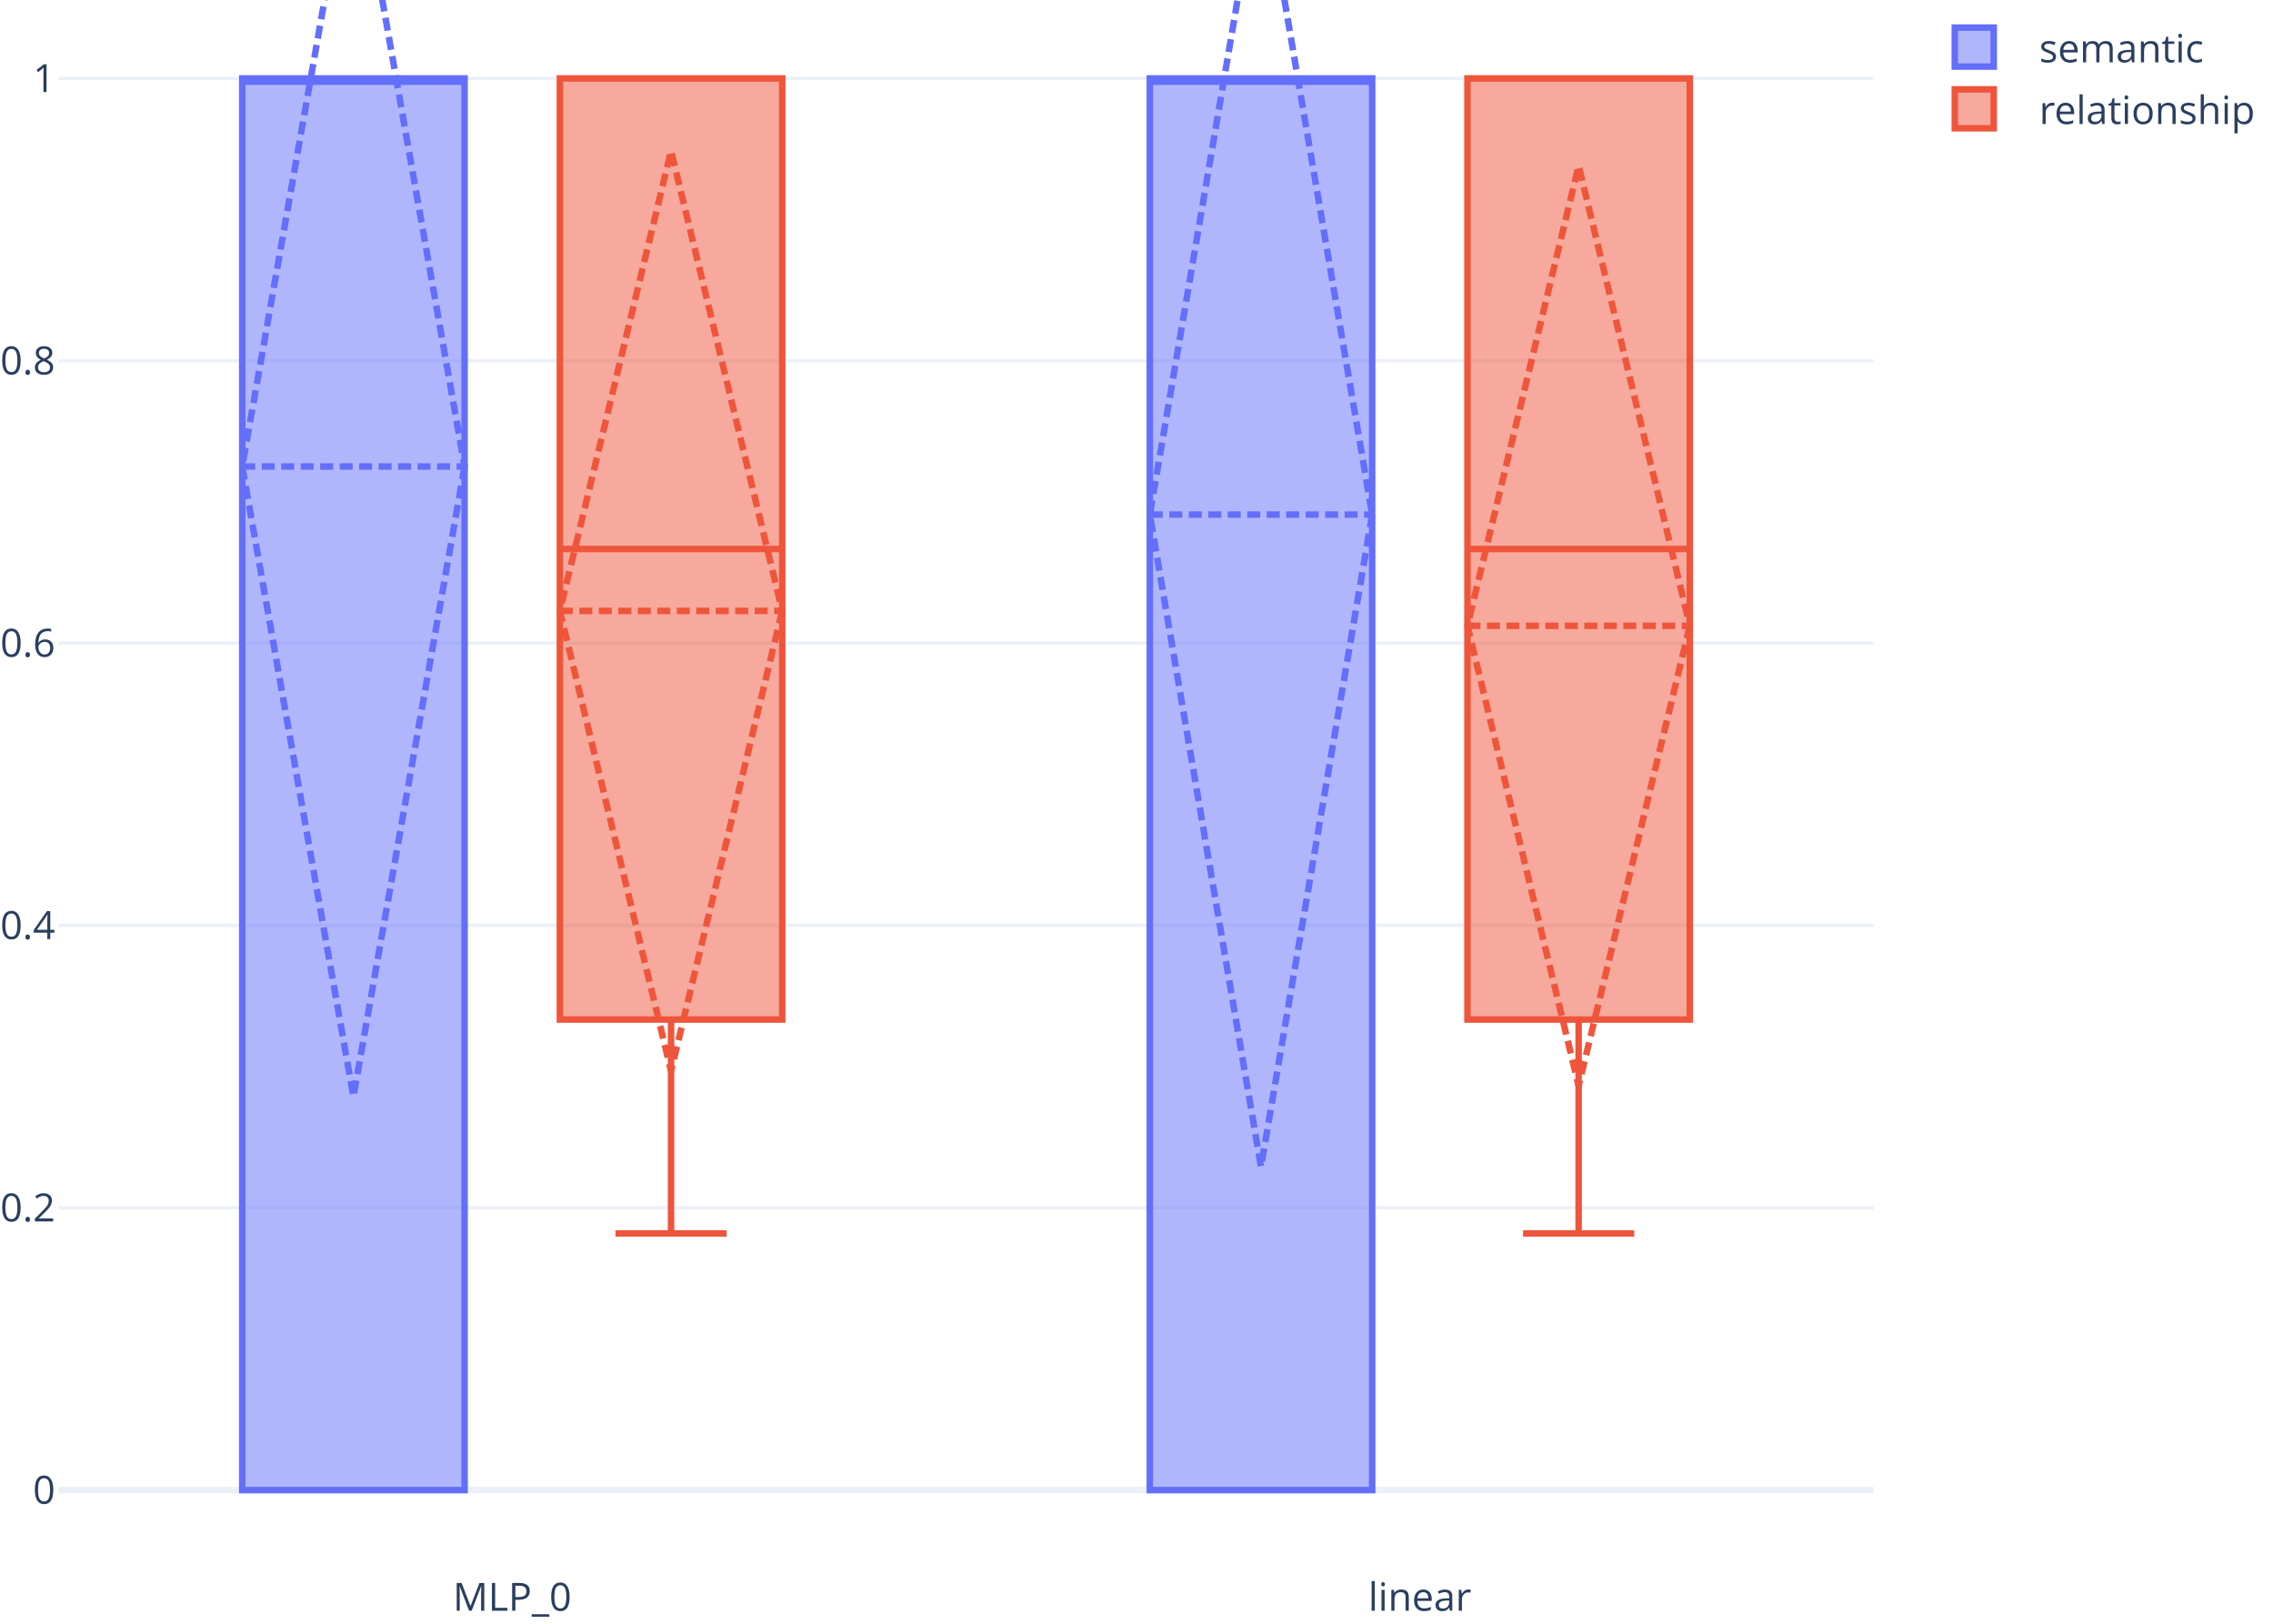
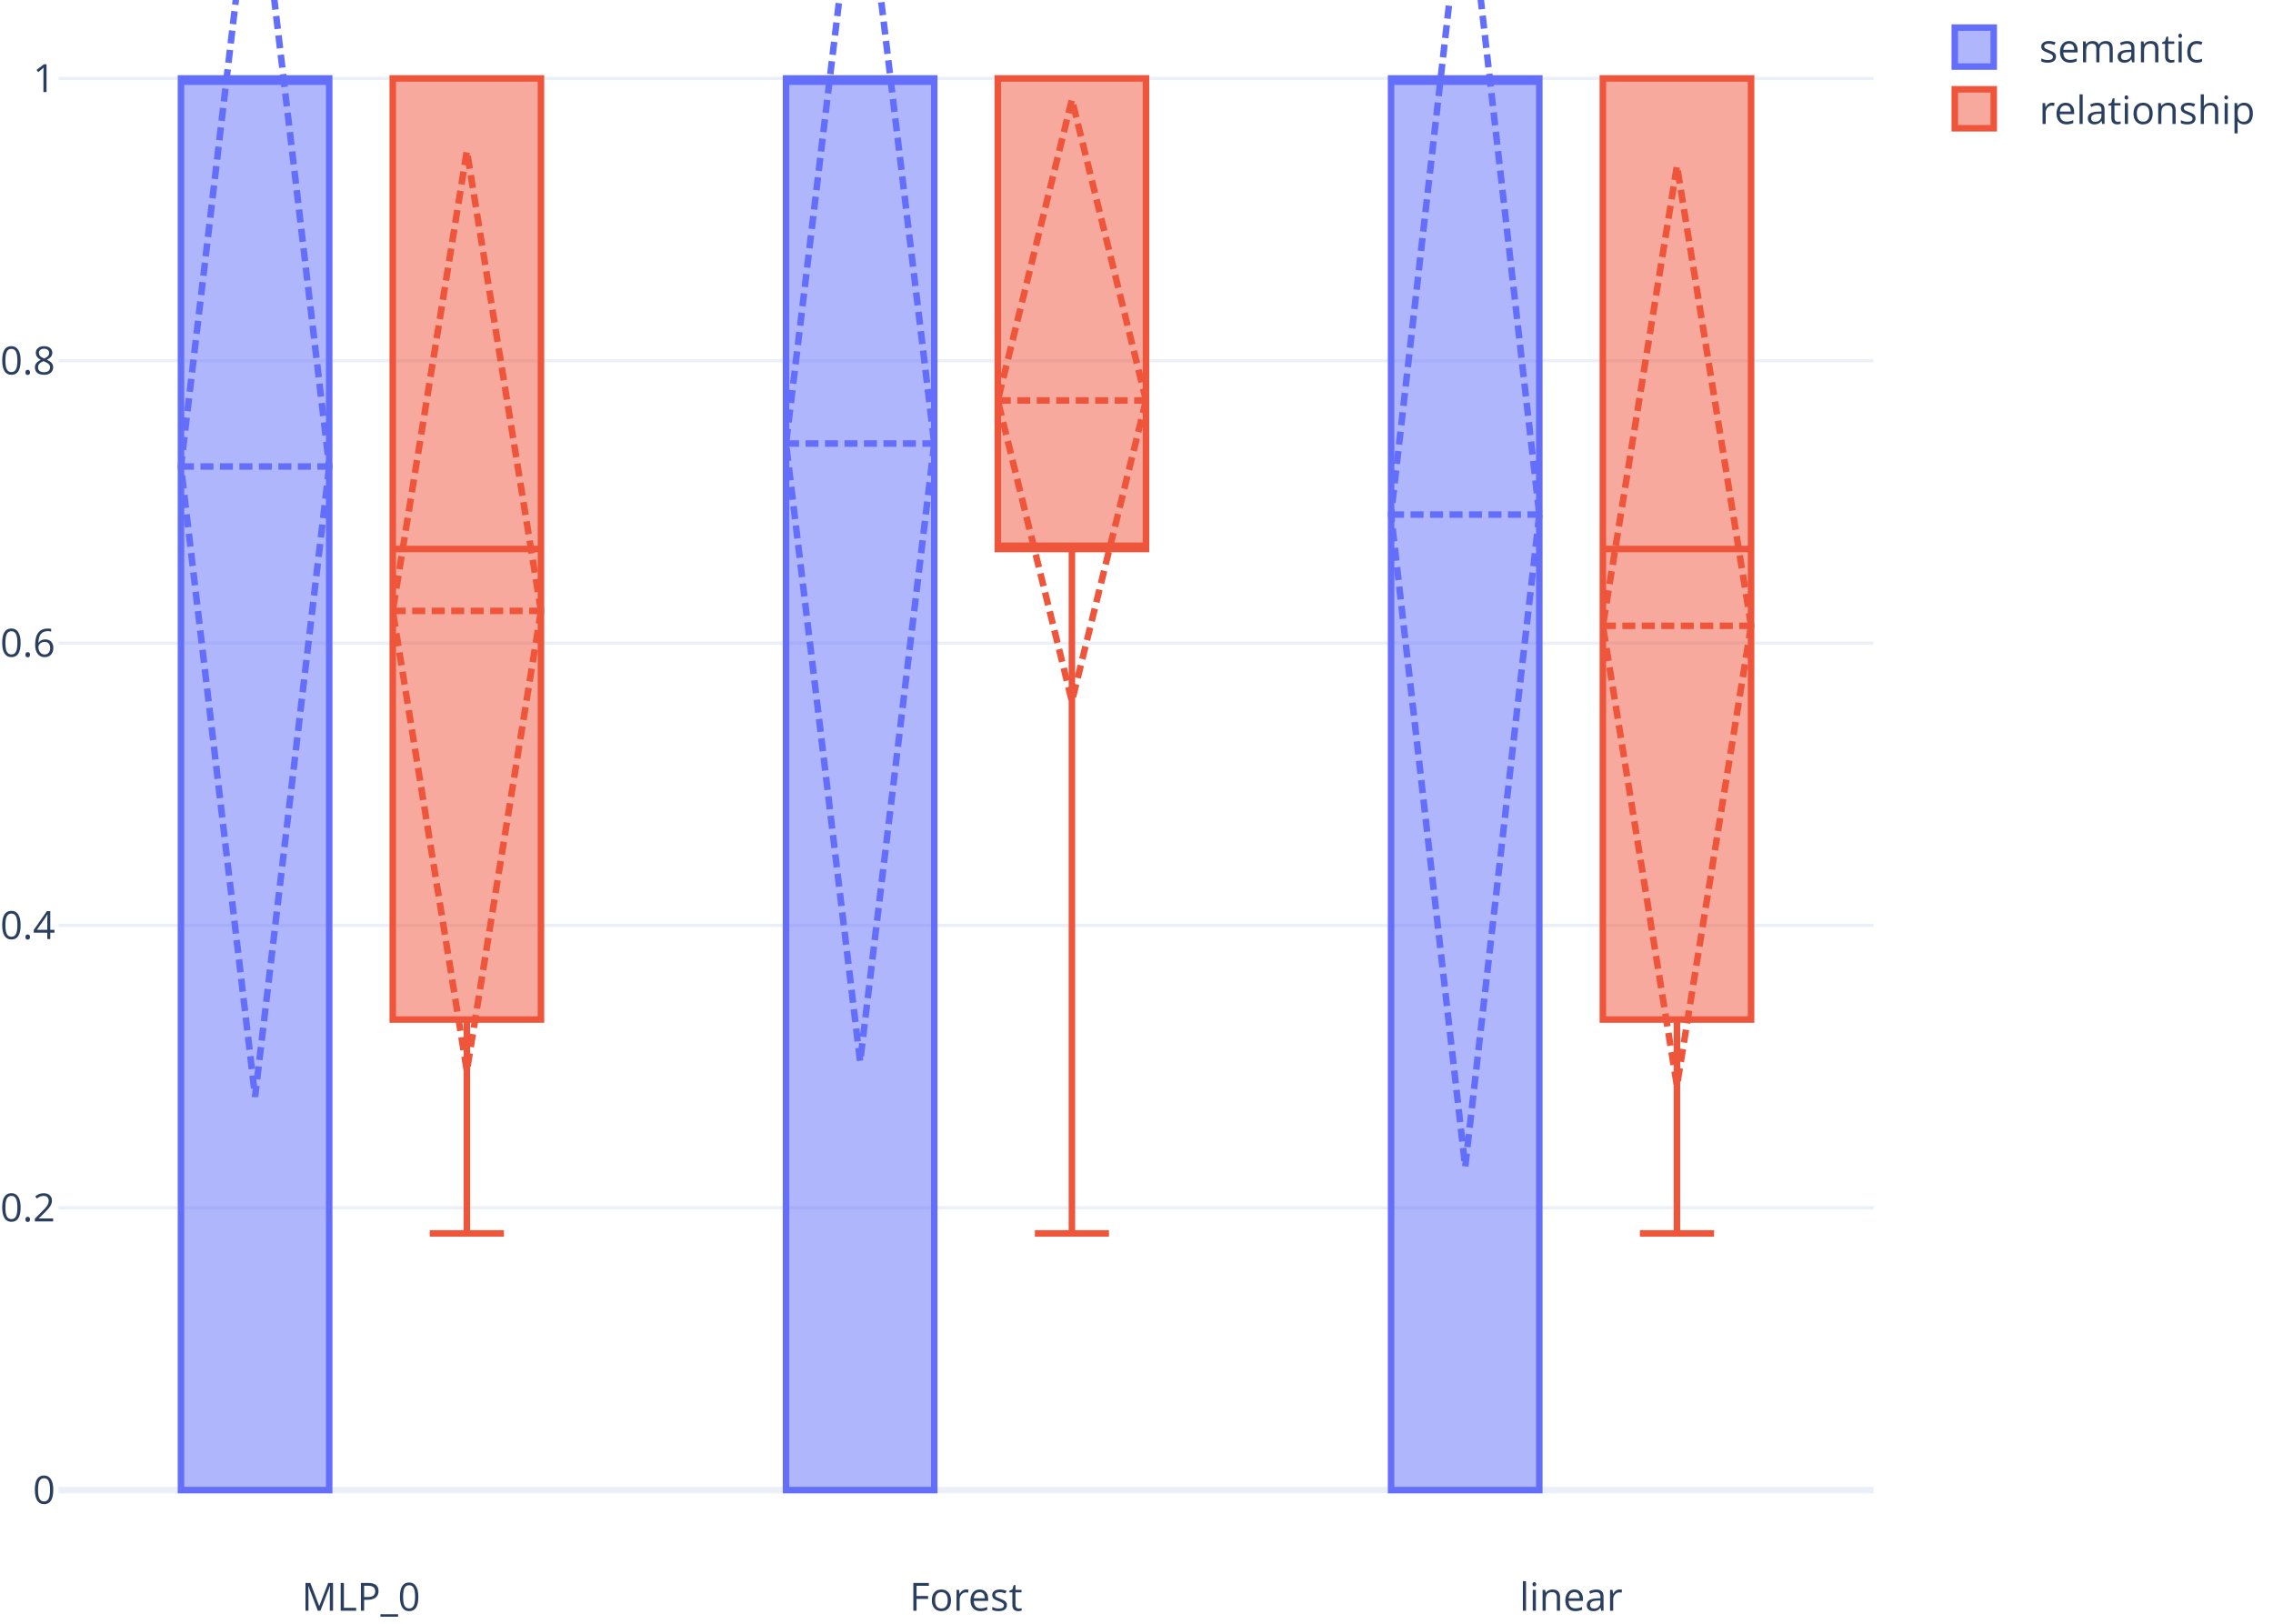
<svg xmlns="http://www.w3.org/2000/svg" class="main-svg" width="700" height="500" style="" viewBox="0 0 700 500">
  <rect x="0" y="0" width="700" height="500" style="fill: rgb(255, 255, 255); fill-opacity: 1;" />
-   <defs id="defs-4c6379">
+   <defs id="defs-f815e1">
    <g class="clips">
-       <clipPath id="clip4c6379xyplot" class="plotclip">
+       <clipPath id="clipf815e1xyplot" class="plotclip">
        <rect width="559" height="483" />
      </clipPath>
-       <clipPath class="axesclip" id="clip4c6379x">
+       <clipPath class="axesclip" id="clipf815e1x">
        <rect x="18" y="0" width="559" height="500" />
      </clipPath>
-       <clipPath class="axesclip" id="clip4c6379y">
+       <clipPath class="axesclip" id="clipf815e1y">
        <rect x="0" y="0" width="700" height="483" />
      </clipPath>
-       <clipPath class="axesclip" id="clip4c6379xy">
+       <clipPath class="axesclip" id="clipf815e1xy">
        <rect x="18" y="0" width="559" height="483" />
      </clipPath>
    </g>
    <g class="gradients" />
    <g class="patterns" />
  </defs>
  <g class="bglayer" />
  <g class="layer-below">
    <g class="imagelayer" />
    <g class="shapelayer" />
  </g>
  <g class="cartesianlayer">
    <g class="subplot xy">
      <g class="layer-subplot">
        <g class="shapelayer" />
        <g class="imagelayer" />
      </g>
      <g class="minor-gridlayer">
        <g class="x" />
        <g class="y" />
      </g>
      <g class="gridlayer">
        <g class="x" />
        <g class="y">
          <path class="ygrid crisp" transform="translate(0,371.91)" d="M18,0h559" style="stroke: rgb(235, 240, 248); stroke-opacity: 1; stroke-width: 1px;" />
          <path class="ygrid crisp" transform="translate(0,284.97)" d="M18,0h559" style="stroke: rgb(235, 240, 248); stroke-opacity: 1; stroke-width: 1px;" />
          <path class="ygrid crisp" transform="translate(0,198.03)" d="M18,0h559" style="stroke: rgb(235, 240, 248); stroke-opacity: 1; stroke-width: 1px;" />
          <path class="ygrid crisp" transform="translate(0,111.09)" d="M18,0h559" style="stroke: rgb(235, 240, 248); stroke-opacity: 1; stroke-width: 1px;" />
          <path class="ygrid crisp" transform="translate(0,24.15)" d="M18,0h559" style="stroke: rgb(235, 240, 248); stroke-opacity: 1; stroke-width: 1px;" />
        </g>
      </g>
      <g class="zerolinelayer">
        <path class="yzl zl crisp" transform="translate(0,458.85)" d="M18,0h559" style="stroke: rgb(235, 240, 248); stroke-opacity: 1; stroke-width: 2px;" />
      </g>
      <path class="xlines-below" />
      <path class="ylines-below" />
      <g class="overlines-below" />
      <g class="xaxislayer-below" />
      <g class="yaxislayer-below" />
      <g class="overaxes-below" />
-       <g class="plot" transform="translate(18,0)" clip-path="url(#clip4c6379xyplot)">
+       <g class="plot" transform="translate(18,0)" clip-path="url(#clipf815e1xyplot)">
        <g class="boxlayer mlayer">
          <g class="trace boxes" style="opacity: 1;">
-             <path class="box" d="M56.6,25.15H125.08M56.6,458.85H125.08V24.15H56.6ZM90.84,458.85V458.85M90.84,24.15V24.15M73.72,458.85H107.96M73.72,24.15H107.96" style="vector-effect: non-scaling-stroke; stroke-width: 2px; stroke: rgb(99, 110, 250); stroke-opacity: 1; fill: rgb(99, 110, 250); fill-opacity: 0.5;" />
-             <path class="box" d="M336.1,25.15H404.58M336.1,458.85H404.58V24.15H336.1ZM370.34,458.85V458.85M370.34,24.15V24.15M353.22,458.85H387.46M353.22,24.15H387.46" style="vector-effect: non-scaling-stroke; stroke-width: 2px; stroke: rgb(99, 110, 250); stroke-opacity: 1; fill: rgb(99, 110, 250); fill-opacity: 0.5;" />
+             <path class="box" d="M37.73,25.15H83.38M37.73,458.85H83.38V24.15H37.73ZM60.56,458.85V458.85M60.56,24.15V24.15M49.15,458.85H71.97M49.15,24.15H71.97" style="vector-effect: non-scaling-stroke; stroke-width: 2px; stroke: rgb(99, 110, 250); stroke-opacity: 1; fill: rgb(99, 110, 250); fill-opacity: 0.5;" />
+             <path class="box" d="M224.07,25.15H269.72M224.07,458.85H269.72V24.15H224.07ZM246.89,458.85V458.85M246.89,24.15V24.15M235.48,458.85H258.3M235.48,24.15H258.3" style="vector-effect: non-scaling-stroke; stroke-width: 2px; stroke: rgb(99, 110, 250); stroke-opacity: 1; fill: rgb(99, 110, 250); fill-opacity: 0.5;" />
+             <path class="box" d="M410.4,25.15H456.05M410.4,458.85H456.05V24.15H410.4ZM433.23,458.85V458.85M433.23,24.15V24.15M421.81,458.85H444.64M421.81,24.15H444.64" style="vector-effect: non-scaling-stroke; stroke-width: 2px; stroke: rgb(99, 110, 250); stroke-opacity: 1; fill: rgb(99, 110, 250); fill-opacity: 0.5;" />
            <g class="points" />
            <g class="points" />
-             <path class="mean" d="M56.6,143.65H125.08m0,0L90.84,337.73L56.6,143.65L90.84,-50.43Z" style="fill: none; vector-effect: non-scaling-stroke; stroke-width: 2; stroke-dasharray: 4px, 2px; stroke: rgb(99, 110, 250); stroke-opacity: 1;" />
-             <path class="mean" d="M336.1,158.45H404.58m0,0L370.34,359.31L336.1,158.45L370.34,-42.41Z" style="fill: none; vector-effect: non-scaling-stroke; stroke-width: 2; stroke-dasharray: 4px, 2px; stroke: rgb(99, 110, 250); stroke-opacity: 1;" />
+             <g class="points" />
+             <path class="mean" d="M37.73,143.65H83.38m0,0L60.56,337.73L37.73,143.65L60.56,-50.43Z" style="fill: none; vector-effect: non-scaling-stroke; stroke-width: 2; stroke-dasharray: 4px, 2px; stroke: rgb(99, 110, 250); stroke-opacity: 1;" />
+             <path class="mean" d="M224.07,136.58H269.72m0,0L246.89,326.93L224.07,136.58L246.89,-53.77Z" style="fill: none; vector-effect: non-scaling-stroke; stroke-width: 2; stroke-dasharray: 4px, 2px; stroke: rgb(99, 110, 250); stroke-opacity: 1;" />
+             <path class="mean" d="M410.4,158.45H456.05m0,0L433.23,359.31L410.4,158.45L433.23,-42.41Z" style="fill: none; vector-effect: non-scaling-stroke; stroke-width: 2; stroke-dasharray: 4px, 2px; stroke: rgb(99, 110, 250); stroke-opacity: 1;" />
          </g>
          <g class="trace boxes" style="opacity: 1;">
-             <path class="box" d="M154.42,169.05H222.9M154.42,313.95H222.9V24.15H154.42ZM188.66,313.95V379.81M188.66,24.15V24.15M171.54,379.81H205.78M171.54,24.15H205.78" style="vector-effect: non-scaling-stroke; stroke-width: 2px; stroke: rgb(239, 85, 59); stroke-opacity: 1; fill: rgb(239, 85, 59); fill-opacity: 0.5;" />
-             <path class="box" d="M433.92,169.05H502.4M433.92,313.95H502.4V24.15H433.92ZM468.16,313.95V379.81M468.16,24.15V24.15M451.04,379.81H485.28M451.04,24.15H485.28" style="vector-effect: non-scaling-stroke; stroke-width: 2px; stroke: rgb(239, 85, 59); stroke-opacity: 1; fill: rgb(239, 85, 59); fill-opacity: 0.5;" />
+             <path class="box" d="M102.95,169.05H148.6M102.95,313.95H148.6V24.15H102.95ZM125.78,313.95V379.81M125.78,24.15V24.15M114.36,379.81H137.19M114.36,24.15H137.19" style="vector-effect: non-scaling-stroke; stroke-width: 2px; stroke: rgb(239, 85, 59); stroke-opacity: 1; fill: rgb(239, 85, 59); fill-opacity: 0.5;" />
+             <path class="box" d="M289.28,168.05H334.93M289.28,169.05H334.93V24.15H289.28ZM312.11,169.05V379.81M312.11,24.15V24.15M300.7,379.81H323.52M300.7,24.15H323.52" style="vector-effect: non-scaling-stroke; stroke-width: 2px; stroke: rgb(239, 85, 59); stroke-opacity: 1; fill: rgb(239, 85, 59); fill-opacity: 0.5;" />
+             <path class="box" d="M475.62,169.05H521.27M475.62,313.95H521.27V24.15H475.62ZM498.44,313.95V379.81M498.44,24.15V24.15M487.03,379.81H509.85M487.03,24.15H509.85" style="vector-effect: non-scaling-stroke; stroke-width: 2px; stroke: rgb(239, 85, 59); stroke-opacity: 1; fill: rgb(239, 85, 59); fill-opacity: 0.5;" />
            <g class="points" />
            <g class="points" />
-             <path class="mean" d="M154.42,188.12H222.9m0,0L188.66,329.78L154.42,188.12L188.66,46.47Z" style="fill: none; vector-effect: non-scaling-stroke; stroke-width: 2; stroke-dasharray: 4px, 2px; stroke: rgb(239, 85, 59); stroke-opacity: 1;" />
-             <path class="mean" d="M433.92,192.7H502.4m0,0L468.16,334.36L433.92,192.7L468.16,51.04Z" style="fill: none; vector-effect: non-scaling-stroke; stroke-width: 2; stroke-dasharray: 4px, 2px; stroke: rgb(239, 85, 59); stroke-opacity: 1;" />
+             <g class="points" />
+             <path class="mean" d="M102.95,188.12H148.6m0,0L125.78,329.78L102.95,188.12L125.78,46.47Z" style="fill: none; vector-effect: non-scaling-stroke; stroke-width: 2; stroke-dasharray: 4px, 2px; stroke: rgb(239, 85, 59); stroke-opacity: 1;" />
+             <path class="mean" d="M289.28,123.32H334.93m0,0L312.11,215.99L289.28,123.32L312.11,30.65Z" style="fill: none; vector-effect: non-scaling-stroke; stroke-width: 2; stroke-dasharray: 4px, 2px; stroke: rgb(239, 85, 59); stroke-opacity: 1;" />
+             <path class="mean" d="M475.62,192.7H521.27m0,0L498.44,334.36L475.62,192.7L498.44,51.04Z" style="fill: none; vector-effect: non-scaling-stroke; stroke-width: 2; stroke-dasharray: 4px, 2px; stroke: rgb(239, 85, 59); stroke-opacity: 1;" />
          </g>
        </g>
      </g>
      <g class="overplot" />
      <path class="xlines-above crisp" d="M0,0" style="fill: none;" />
      <path class="ylines-above crisp" d="M0,0" style="fill: none;" />
      <g class="overlines-above" />
      <g class="xaxislayer-above">
        <g class="xtick">
-           <text text-anchor="middle" x="0" y="496" transform="translate(157.75,0)" style="font-family: 'Open Sans', verdana, arial, sans-serif; font-size: 12px; fill: rgb(42, 63, 95); fill-opacity: 1; white-space: pre; opacity: 1;">MLP_0</text>
+           <text text-anchor="middle" x="0" y="496" transform="translate(111.17,0)" style="font-family: 'Open Sans', verdana, arial, sans-serif; font-size: 12px; fill: rgb(42, 63, 95); fill-opacity: 1; white-space: pre; opacity: 1;">MLP_0</text>
        </g>
        <g class="xtick">
-           <text text-anchor="middle" x="0" y="496" transform="translate(437.25,0)" style="font-family: 'Open Sans', verdana, arial, sans-serif; font-size: 12px; fill: rgb(42, 63, 95); fill-opacity: 1; white-space: pre; opacity: 1;">linear</text>
+           <text text-anchor="middle" x="0" y="496" transform="translate(297.5,0)" style="font-family: 'Open Sans', verdana, arial, sans-serif; font-size: 12px; fill: rgb(42, 63, 95); fill-opacity: 1; white-space: pre; opacity: 1;">Forest</text>
+         </g>
+         <g class="xtick">
+           <text text-anchor="middle" x="0" y="496" transform="translate(483.83,0)" style="font-family: 'Open Sans', verdana, arial, sans-serif; font-size: 12px; fill: rgb(42, 63, 95); fill-opacity: 1; white-space: pre; opacity: 1;">linear</text>
        </g>
      </g>
      <g class="yaxislayer-above">
        <g class="ytick">
          <text text-anchor="end" x="17" y="4.2" transform="translate(0,458.85)" style="font-family: 'Open Sans', verdana, arial, sans-serif; font-size: 12px; fill: rgb(42, 63, 95); fill-opacity: 1; white-space: pre; opacity: 1;">0</text>
        </g>
        <g class="ytick">
          <text text-anchor="end" x="17" y="4.2" style="font-family: 'Open Sans', verdana, arial, sans-serif; font-size: 12px; fill: rgb(42, 63, 95); fill-opacity: 1; white-space: pre; opacity: 1;" transform="translate(0,371.91)">0.2</text>
        </g>
        <g class="ytick">
          <text text-anchor="end" x="17" y="4.2" style="font-family: 'Open Sans', verdana, arial, sans-serif; font-size: 12px; fill: rgb(42, 63, 95); fill-opacity: 1; white-space: pre; opacity: 1;" transform="translate(0,284.97)">0.4</text>
        </g>
        <g class="ytick">
          <text text-anchor="end" x="17" y="4.2" style="font-family: 'Open Sans', verdana, arial, sans-serif; font-size: 12px; fill: rgb(42, 63, 95); fill-opacity: 1; white-space: pre; opacity: 1;" transform="translate(0,198.03)">0.6</text>
        </g>
        <g class="ytick">
          <text text-anchor="end" x="17" y="4.2" style="font-family: 'Open Sans', verdana, arial, sans-serif; font-size: 12px; fill: rgb(42, 63, 95); fill-opacity: 1; white-space: pre; opacity: 1;" transform="translate(0,111.09)">0.8</text>
        </g>
        <g class="ytick">
          <text text-anchor="end" x="17" y="4.2" style="font-family: 'Open Sans', verdana, arial, sans-serif; font-size: 12px; fill: rgb(42, 63, 95); fill-opacity: 1; white-space: pre; opacity: 1;" transform="translate(0,24.15)">1</text>
        </g>
      </g>
      <g class="overaxes-above" />
    </g>
  </g>
  <g class="polarlayer" />
  <g class="smithlayer" />
  <g class="ternarylayer" />
  <g class="geolayer" />
  <g class="funnelarealayer" />
  <g class="pielayer" />
  <g class="iciclelayer" />
  <g class="treemaplayer" />
  <g class="sunburstlayer" />
  <g class="glimages" />
-   <defs id="topdefs-4c6379">
+   <defs id="topdefs-f815e1">
    <g class="clips" />
-     <clipPath id="legend4c6379">
+     <clipPath id="legendf815e1">
      <rect width="112" height="48" x="0" y="0" />
    </clipPath>
  </defs>
  <g class="layer-above">
    <g class="imagelayer" />
    <g class="shapelayer" />
  </g>
  <g class="infolayer">
    <g class="legend" pointer-events="all" transform="translate(588,0)">
      <rect class="bg" shape-rendering="crispEdges" style="stroke: rgb(68, 68, 68); stroke-opacity: 1; fill: rgb(255, 255, 255); fill-opacity: 1; stroke-width: 0px;" width="112" height="48" x="0" y="0" />
-       <g class="scrollbox" transform="" clip-path="url(#legend4c6379)">
+       <g class="scrollbox" transform="" clip-path="url(#legendf815e1)">
        <g class="groups">
          <g class="traces" transform="translate(0,14.5)" style="opacity: 1;">
            <text class="legendtext" text-anchor="start" x="40" y="4.68" style="font-family: 'Open Sans', verdana, arial, sans-serif; font-size: 12px; fill: rgb(42, 63, 95); fill-opacity: 1; white-space: pre;">semantic</text>
            <g class="layers" style="opacity: 1;">
              <g class="legendfill" />
              <g class="legendlines" />
              <g class="legendsymbols">
                <g class="legendpoints">
                  <path class="legendbox" d="M6,6H-6V-6H6Z" transform="translate(20,0)" style="stroke-width: 2px; fill: rgb(99, 110, 250); fill-opacity: 0.5; stroke: rgb(99, 110, 250); stroke-opacity: 1;" />
                </g>
              </g>
            </g>
            <rect class="legendtoggle" x="0" y="-9.5" width="106.703" height="19" style="fill: rgb(0, 0, 0); fill-opacity: 0;" />
          </g>
          <g class="traces" transform="translate(0,33.5)" style="opacity: 1;">
            <text class="legendtext" text-anchor="start" x="40" y="4.68" style="font-family: 'Open Sans', verdana, arial, sans-serif; font-size: 12px; fill: rgb(42, 63, 95); fill-opacity: 1; white-space: pre;">relationship</text>
            <g class="layers" style="opacity: 1;">
              <g class="legendfill" />
              <g class="legendlines" />
              <g class="legendsymbols">
                <g class="legendpoints">
                  <path class="legendbox" d="M6,6H-6V-6H6Z" transform="translate(20,0)" style="stroke-width: 2px; fill: rgb(239, 85, 59); fill-opacity: 0.5; stroke: rgb(239, 85, 59); stroke-opacity: 1;" />
                </g>
              </g>
            </g>
            <rect class="legendtoggle" x="0" y="-9.5" width="106.703" height="19" style="fill: rgb(0, 0, 0); fill-opacity: 0;" />
          </g>
        </g>
      </g>
      <rect class="scrollbar" rx="20" ry="3" width="0" height="0" style="fill: rgb(128, 139, 164); fill-opacity: 1;" x="0" y="0" />
    </g>
    <g class="g-gtitle" />
    <g class="g-xtitle" />
    <g class="g-ytitle" />
  </g>
</svg>
